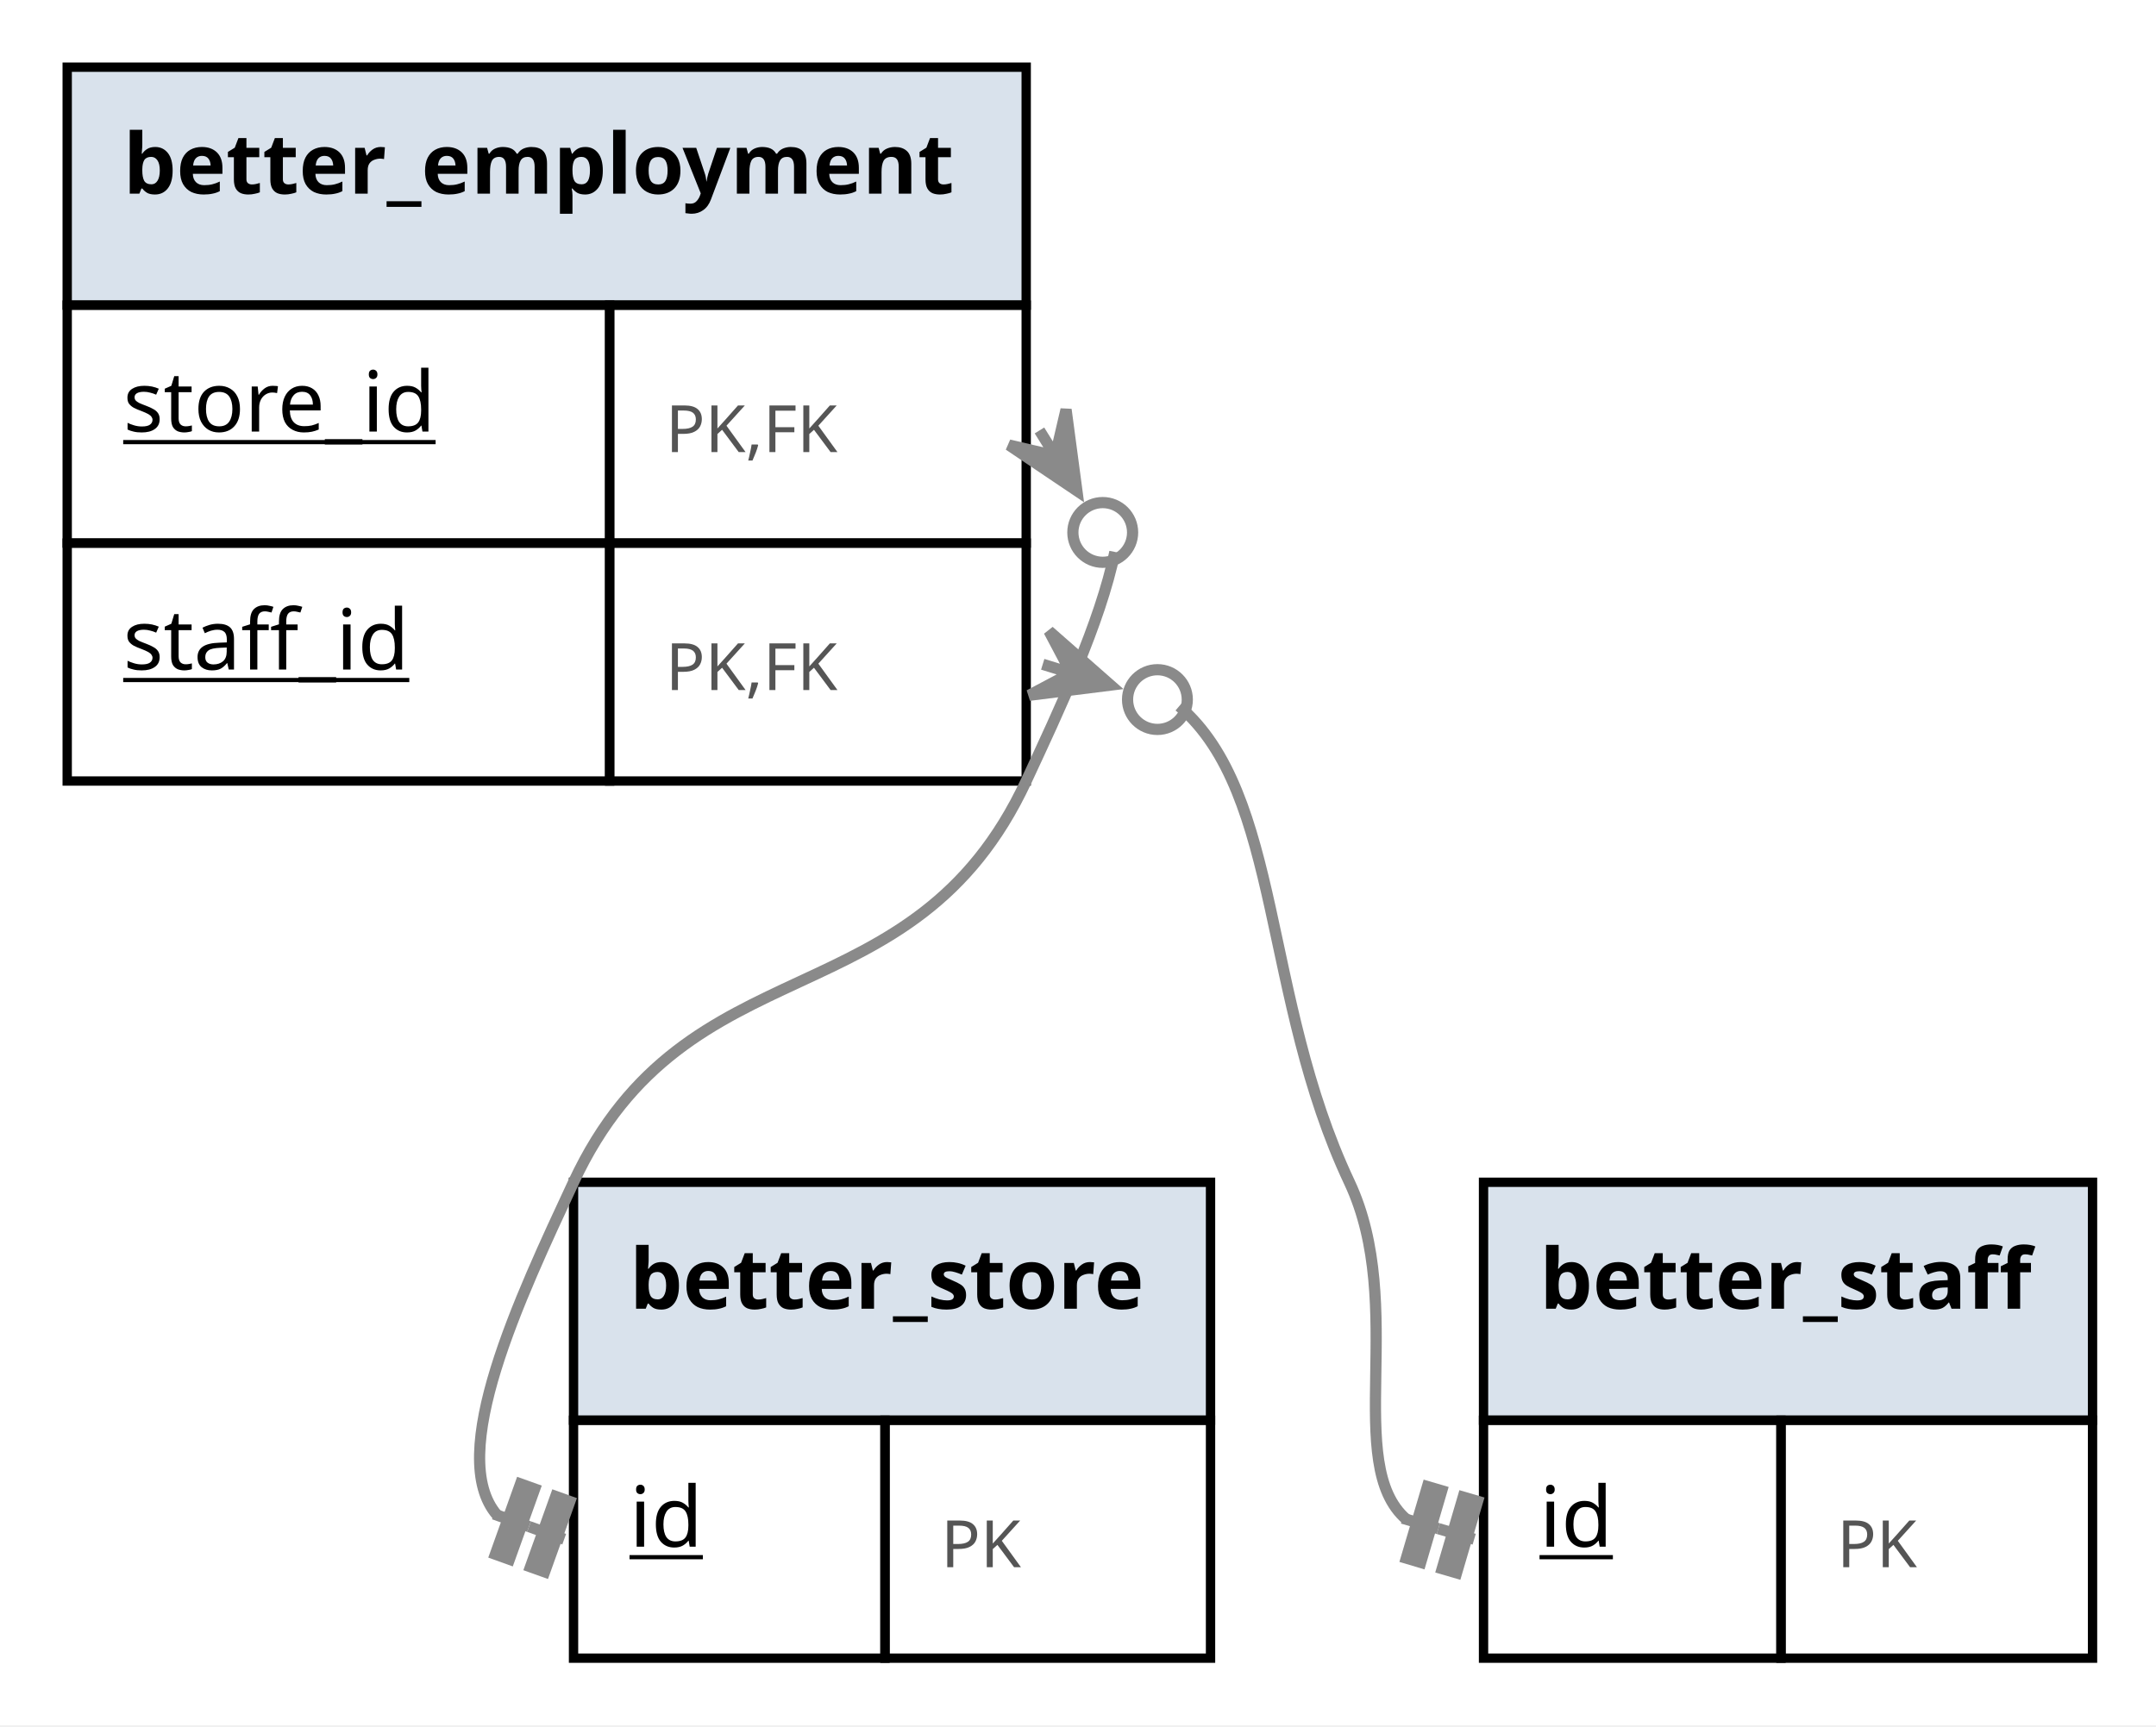
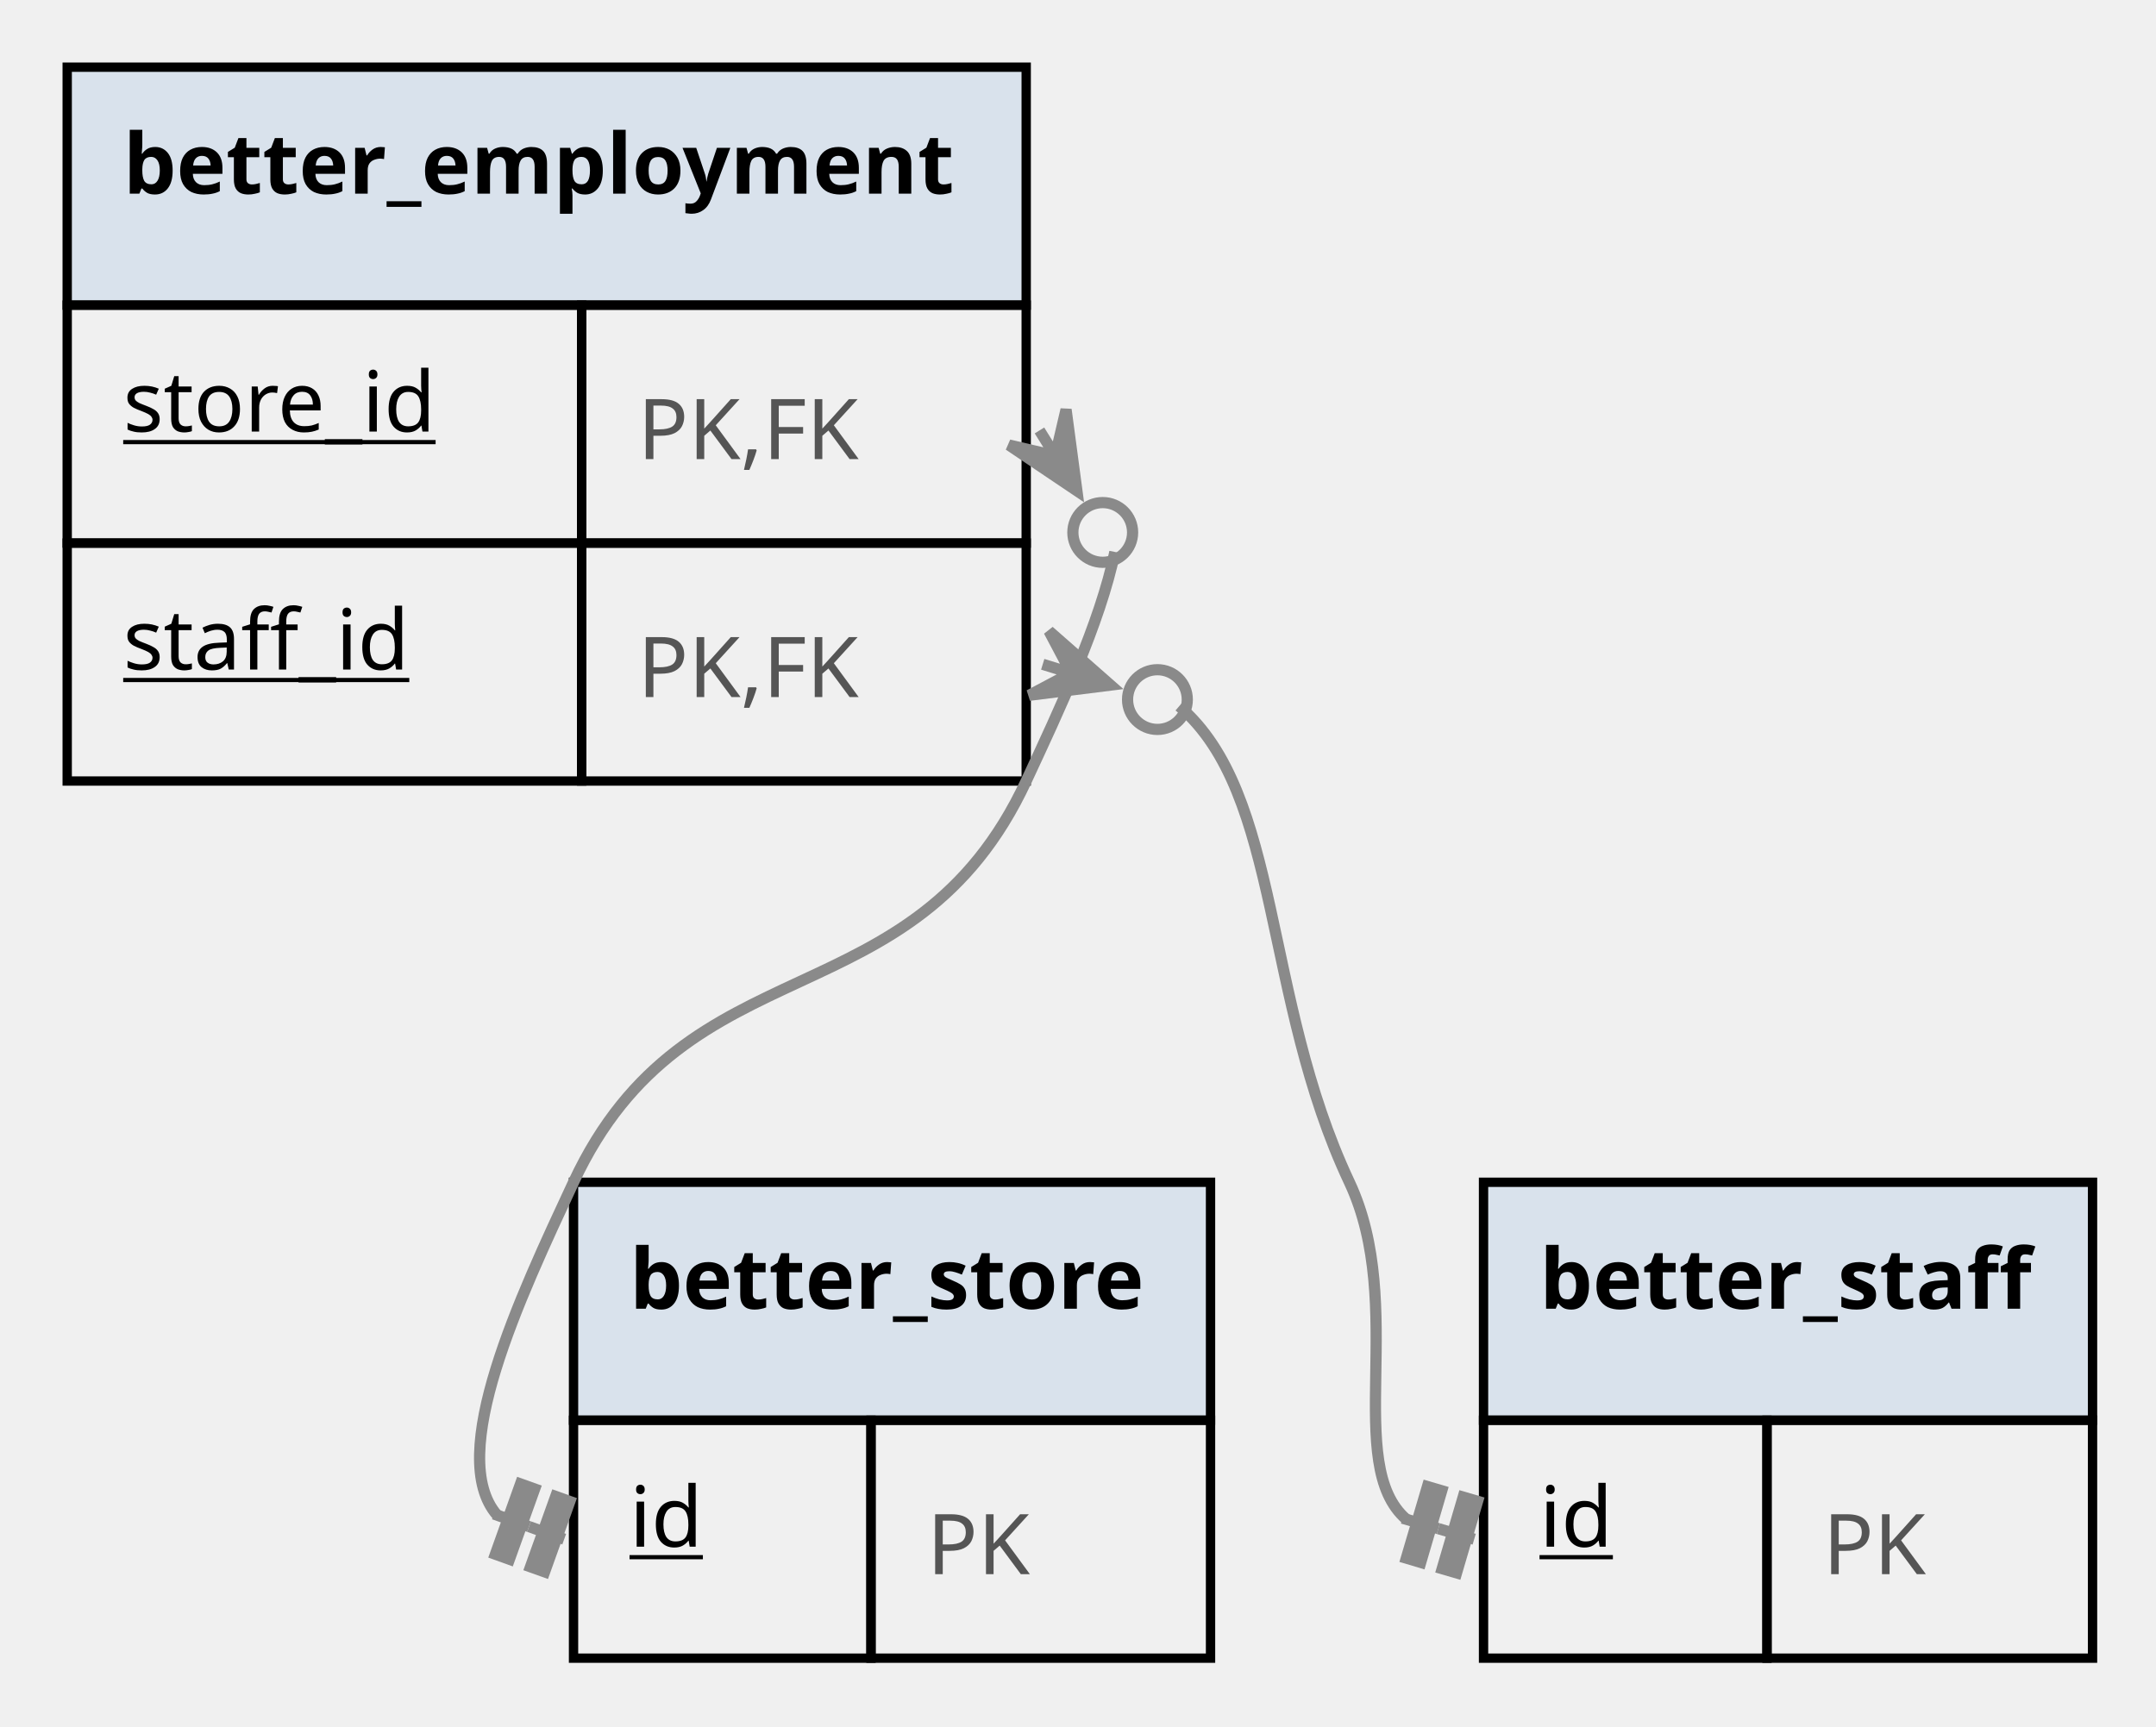
<svg xmlns="http://www.w3.org/2000/svg" width="231pt" height="185pt" viewBox="0.00 0.00 231.00 185.00">
  <g id="graph0" class="graph" transform="scale(1 1) rotate(0) translate(7.2 177.7)">
-     <polygon fill="white" stroke="none" points="-7.2,7.2 -7.2,-177.7 224.2,-177.7 224.2,7.2 -7.2,7.2" />
    <g id="node1" class="node">
      <polygon fill="#d9e2ec" stroke="none" points="54.25,-25.5 54.25,-51 122.5,-51 122.5,-25.5 54.25,-25.5" />
      <polygon fill="none" stroke="#000000" points="54.25,-25.5 54.25,-51 122.5,-51 122.5,-25.5 54.25,-25.5" />
      <text xml:space="preserve" text-anchor="start" x="60.25" y="-37.45" font-family="Noto Sans KR" font-weight="bold" font-size="9.00" fill="#000000">better_store</text>
-       <polygon fill="none" stroke="#000000" points="54.25,0 54.25,-25.5 87.62,-25.5 87.62,0 54.25,0" />
+       <polygon fill="none" stroke="#000000" points="54.25,0 54.25,-25.5 86.12,-25.5 86.12,0 54.25,0" />
      <text xml:space="preserve" text-anchor="start" x="60.25" y="-11.95" font-family="Noto Sans KR" text-decoration="underline" font-size="9.00">id</text>
-       <polygon fill="none" stroke="#000000" points="87.62,0 87.62,-25.5 122.5,-25.5 122.5,0 87.62,0" />
-       <text xml:space="preserve" text-anchor="start" x="93.62" y="-9.75" font-family="Noto Sans KR" font-size="7.00" fill="#555555">PK</text>
+       <polygon fill="none" stroke="#000000" points="86.12,0 86.12,-25.5 122.5,-25.5 122.5,0 86.12,0" />
+       <text xml:space="preserve" text-anchor="start" x="92.12" y="-9" font-family="Noto Sans KR" font-size="9.00" fill="#555555">PK</text>
    </g>
    <g id="node2" class="node">
      <polygon fill="#d9e2ec" stroke="none" points="151.75,-25.5 151.75,-51 217,-51 217,-25.5 151.75,-25.5" />
      <polygon fill="none" stroke="#000000" points="151.75,-25.5 151.75,-51 217,-51 217,-25.5 151.75,-25.5" />
      <text xml:space="preserve" text-anchor="start" x="157.75" y="-37.45" font-family="Noto Sans KR" font-weight="bold" font-size="9.00" fill="#000000">better_staff</text>
-       <polygon fill="none" stroke="#000000" points="151.75,0 151.75,-25.5 183.62,-25.5 183.62,0 151.75,0" />
+       <polygon fill="none" stroke="#000000" points="151.75,0 151.75,-25.5 182.12,-25.5 182.12,0 151.75,0" />
      <text xml:space="preserve" text-anchor="start" x="157.75" y="-11.95" font-family="Noto Sans KR" text-decoration="underline" font-size="9.00">id</text>
-       <polygon fill="none" stroke="#000000" points="183.62,0 183.62,-25.5 217,-25.5 217,0 183.62,0" />
-       <text xml:space="preserve" text-anchor="start" x="189.62" y="-9.75" font-family="Noto Sans KR" font-size="7.00" fill="#555555">PK</text>
+       <polygon fill="none" stroke="#000000" points="182.12,0 182.12,-25.5 217,-25.5 217,0 182.12,0" />
+       <text xml:space="preserve" text-anchor="start" x="188.12" y="-9" font-family="Noto Sans KR" font-size="9.00" fill="#555555">PK</text>
    </g>
    <g id="node3" class="node">
      <polygon fill="#d9e2ec" stroke="none" points="0,-145 0,-170.5 102.75,-170.5 102.75,-145 0,-145" />
      <polygon fill="none" stroke="#000000" points="0,-145 0,-170.5 102.75,-170.5 102.75,-145 0,-145" />
      <text xml:space="preserve" text-anchor="start" x="6" y="-156.95" font-family="Noto Sans KR" font-weight="bold" font-size="9.00" fill="#000000">better_employment</text>
-       <polygon fill="none" stroke="#000000" points="0,-119.5 0,-145 58.12,-145 58.12,-119.5 0,-119.5" />
+       <polygon fill="none" stroke="#000000" points="0,-119.5 0,-145 55.12,-145 55.12,-119.5 0,-119.5" />
      <text xml:space="preserve" text-anchor="start" x="6" y="-131.45" font-family="Noto Sans KR" text-decoration="underline" font-size="9.00">store_id</text>
-       <polygon fill="none" stroke="#000000" points="58.12,-119.5 58.12,-145 102.75,-145 102.75,-119.5 58.12,-119.5" />
-       <text xml:space="preserve" text-anchor="start" x="64.12" y="-129.25" font-family="Noto Sans KR" font-size="7.00" fill="#555555">PK,FK</text>
-       <polygon fill="none" stroke="#000000" points="0,-94 0,-119.5 58.12,-119.5 58.12,-94 0,-94" />
+       <polygon fill="none" stroke="#000000" points="55.12,-119.5 55.12,-145 102.75,-145 102.75,-119.5 55.12,-119.5" />
+       <text xml:space="preserve" text-anchor="start" x="61.12" y="-128.5" font-family="Noto Sans KR" font-size="9.00" fill="#555555">PK,FK</text>
+       <polygon fill="none" stroke="#000000" points="0,-94 0,-119.5 55.12,-119.5 55.12,-94 0,-94" />
      <text xml:space="preserve" text-anchor="start" x="6" y="-105.95" font-family="Noto Sans KR" text-decoration="underline" font-size="9.00">staff_id</text>
-       <polygon fill="none" stroke="#000000" points="58.12,-94 58.12,-119.5 102.75,-119.5 102.75,-94 58.12,-94" />
-       <text xml:space="preserve" text-anchor="start" x="64.12" y="-103.75" font-family="Noto Sans KR" font-size="7.00" fill="#555555">PK,FK</text>
+       <polygon fill="none" stroke="#000000" points="55.12,-94 55.12,-119.5 102.75,-119.5 102.75,-94 55.12,-94" />
+       <text xml:space="preserve" text-anchor="start" x="61.12" y="-103" font-family="Noto Sans KR" font-size="9.00" fill="#555555">PK,FK</text>
    </g>
    <g id="edge1" class="edge">
      <path fill="none" stroke="#8a8a8a" stroke-width="1.2" d="M112.25,-118.55C110.7,-110.97 106.28,-101.59 102.75,-94 90.59,-67.88 66.41,-77.12 54.25,-51 48.53,-38.72 40.49,-21.72 46.07,-15.32" />
      <polygon fill="#8a8a8a" stroke="#8a8a8a" stroke-width="1.2" points="108.18,-125.11 100.9,-130.01 105.86,-128.85 104.17,-131.57 104.17,-131.57 104.17,-131.57 105.86,-128.85 107.02,-133.81 108.18,-125.11" />
      <ellipse fill="none" stroke="#8a8a8a" stroke-width="1.2" cx="110.95" cy="-120.64" rx="3.2" ry="3.2" />
      <polygon fill="#8a8a8a" stroke="#8a8a8a" stroke-width="1.2" points="51.15,-9.25 53.85,-16.79 52.34,-17.33 49.64,-9.79 51.15,-9.25" />
      <polyline fill="none" stroke="#8a8a8a" stroke-width="1.2" points="53.25,-12.75 49.48,-14.1" />
      <polygon fill="#8a8a8a" stroke="#8a8a8a" stroke-width="1.2" points="47.38,-10.6 50.08,-18.13 48.57,-18.67 45.88,-11.14 47.38,-10.6" />
      <polyline fill="none" stroke="#8a8a8a" stroke-width="1.2" points="49.48,-14.1 45.72,-15.45" />
    </g>
    <g id="edge2" class="edge">
      <path fill="none" stroke="#8a8a8a" stroke-width="1.2" d="M119.14,-102.02C130.16,-92.63 128.04,-70.84 137.38,-51 143.6,-37.76 136.65,-20.78 143.48,-14.88" />
      <polygon fill="#8a8a8a" stroke="#8a8a8a" stroke-width="1.2" points="111.78,-104.28 103.08,-103.19 107.57,-105.57 104.52,-106.51 104.52,-106.51 104.52,-106.51 107.57,-105.57 105.19,-110.07 111.78,-104.28" />
      <ellipse fill="none" stroke="#8a8a8a" stroke-width="1.2" cx="116.81" cy="-102.73" rx="3.2" ry="3.2" />
      <polygon fill="#8a8a8a" stroke="#8a8a8a" stroke-width="1.2" points="148.86,-9.14 151.11,-16.81 149.57,-17.26 147.32,-9.59 148.86,-9.14" />
      <polyline fill="none" stroke="#8a8a8a" stroke-width="1.2" points="150.75,-12.75 146.91,-13.88" />
      <polygon fill="#8a8a8a" stroke="#8a8a8a" stroke-width="1.2" points="145.02,-10.26 147.27,-17.94 145.74,-18.39 143.48,-10.72 145.02,-10.26" />
      <polyline fill="none" stroke="#8a8a8a" stroke-width="1.2" points="146.91,-13.88 143.07,-15" />
    </g>
  </g>
</svg>
